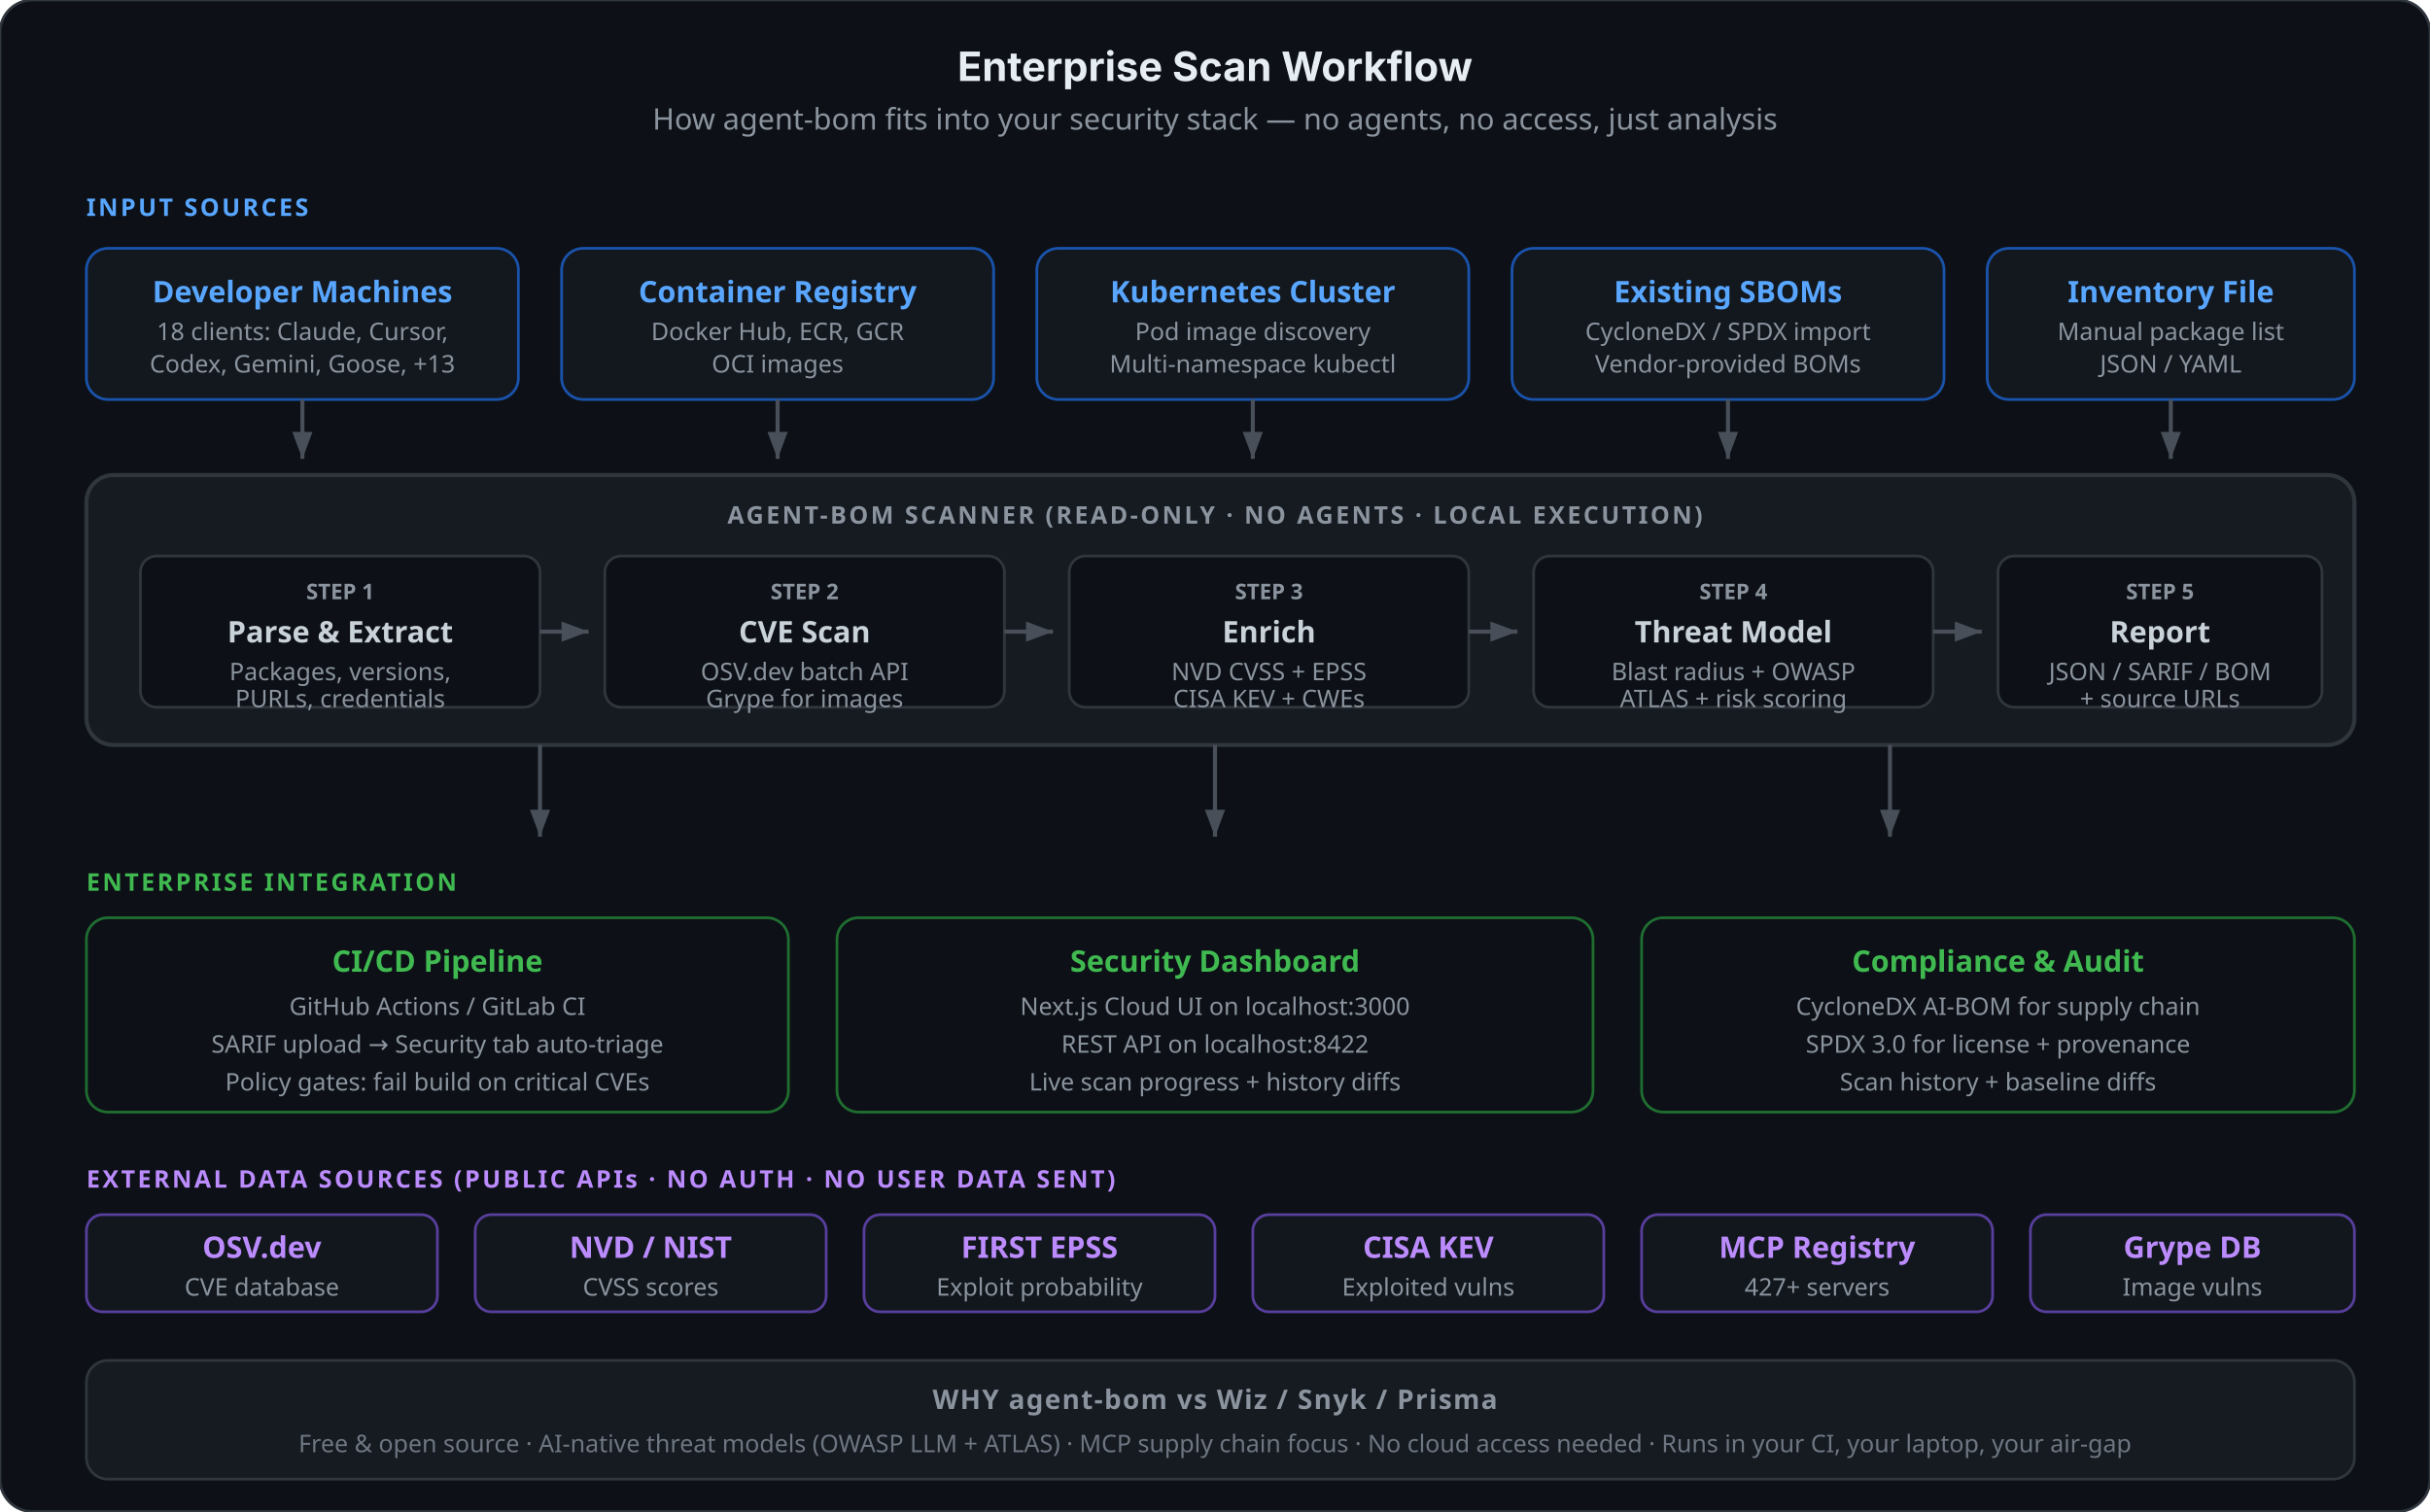
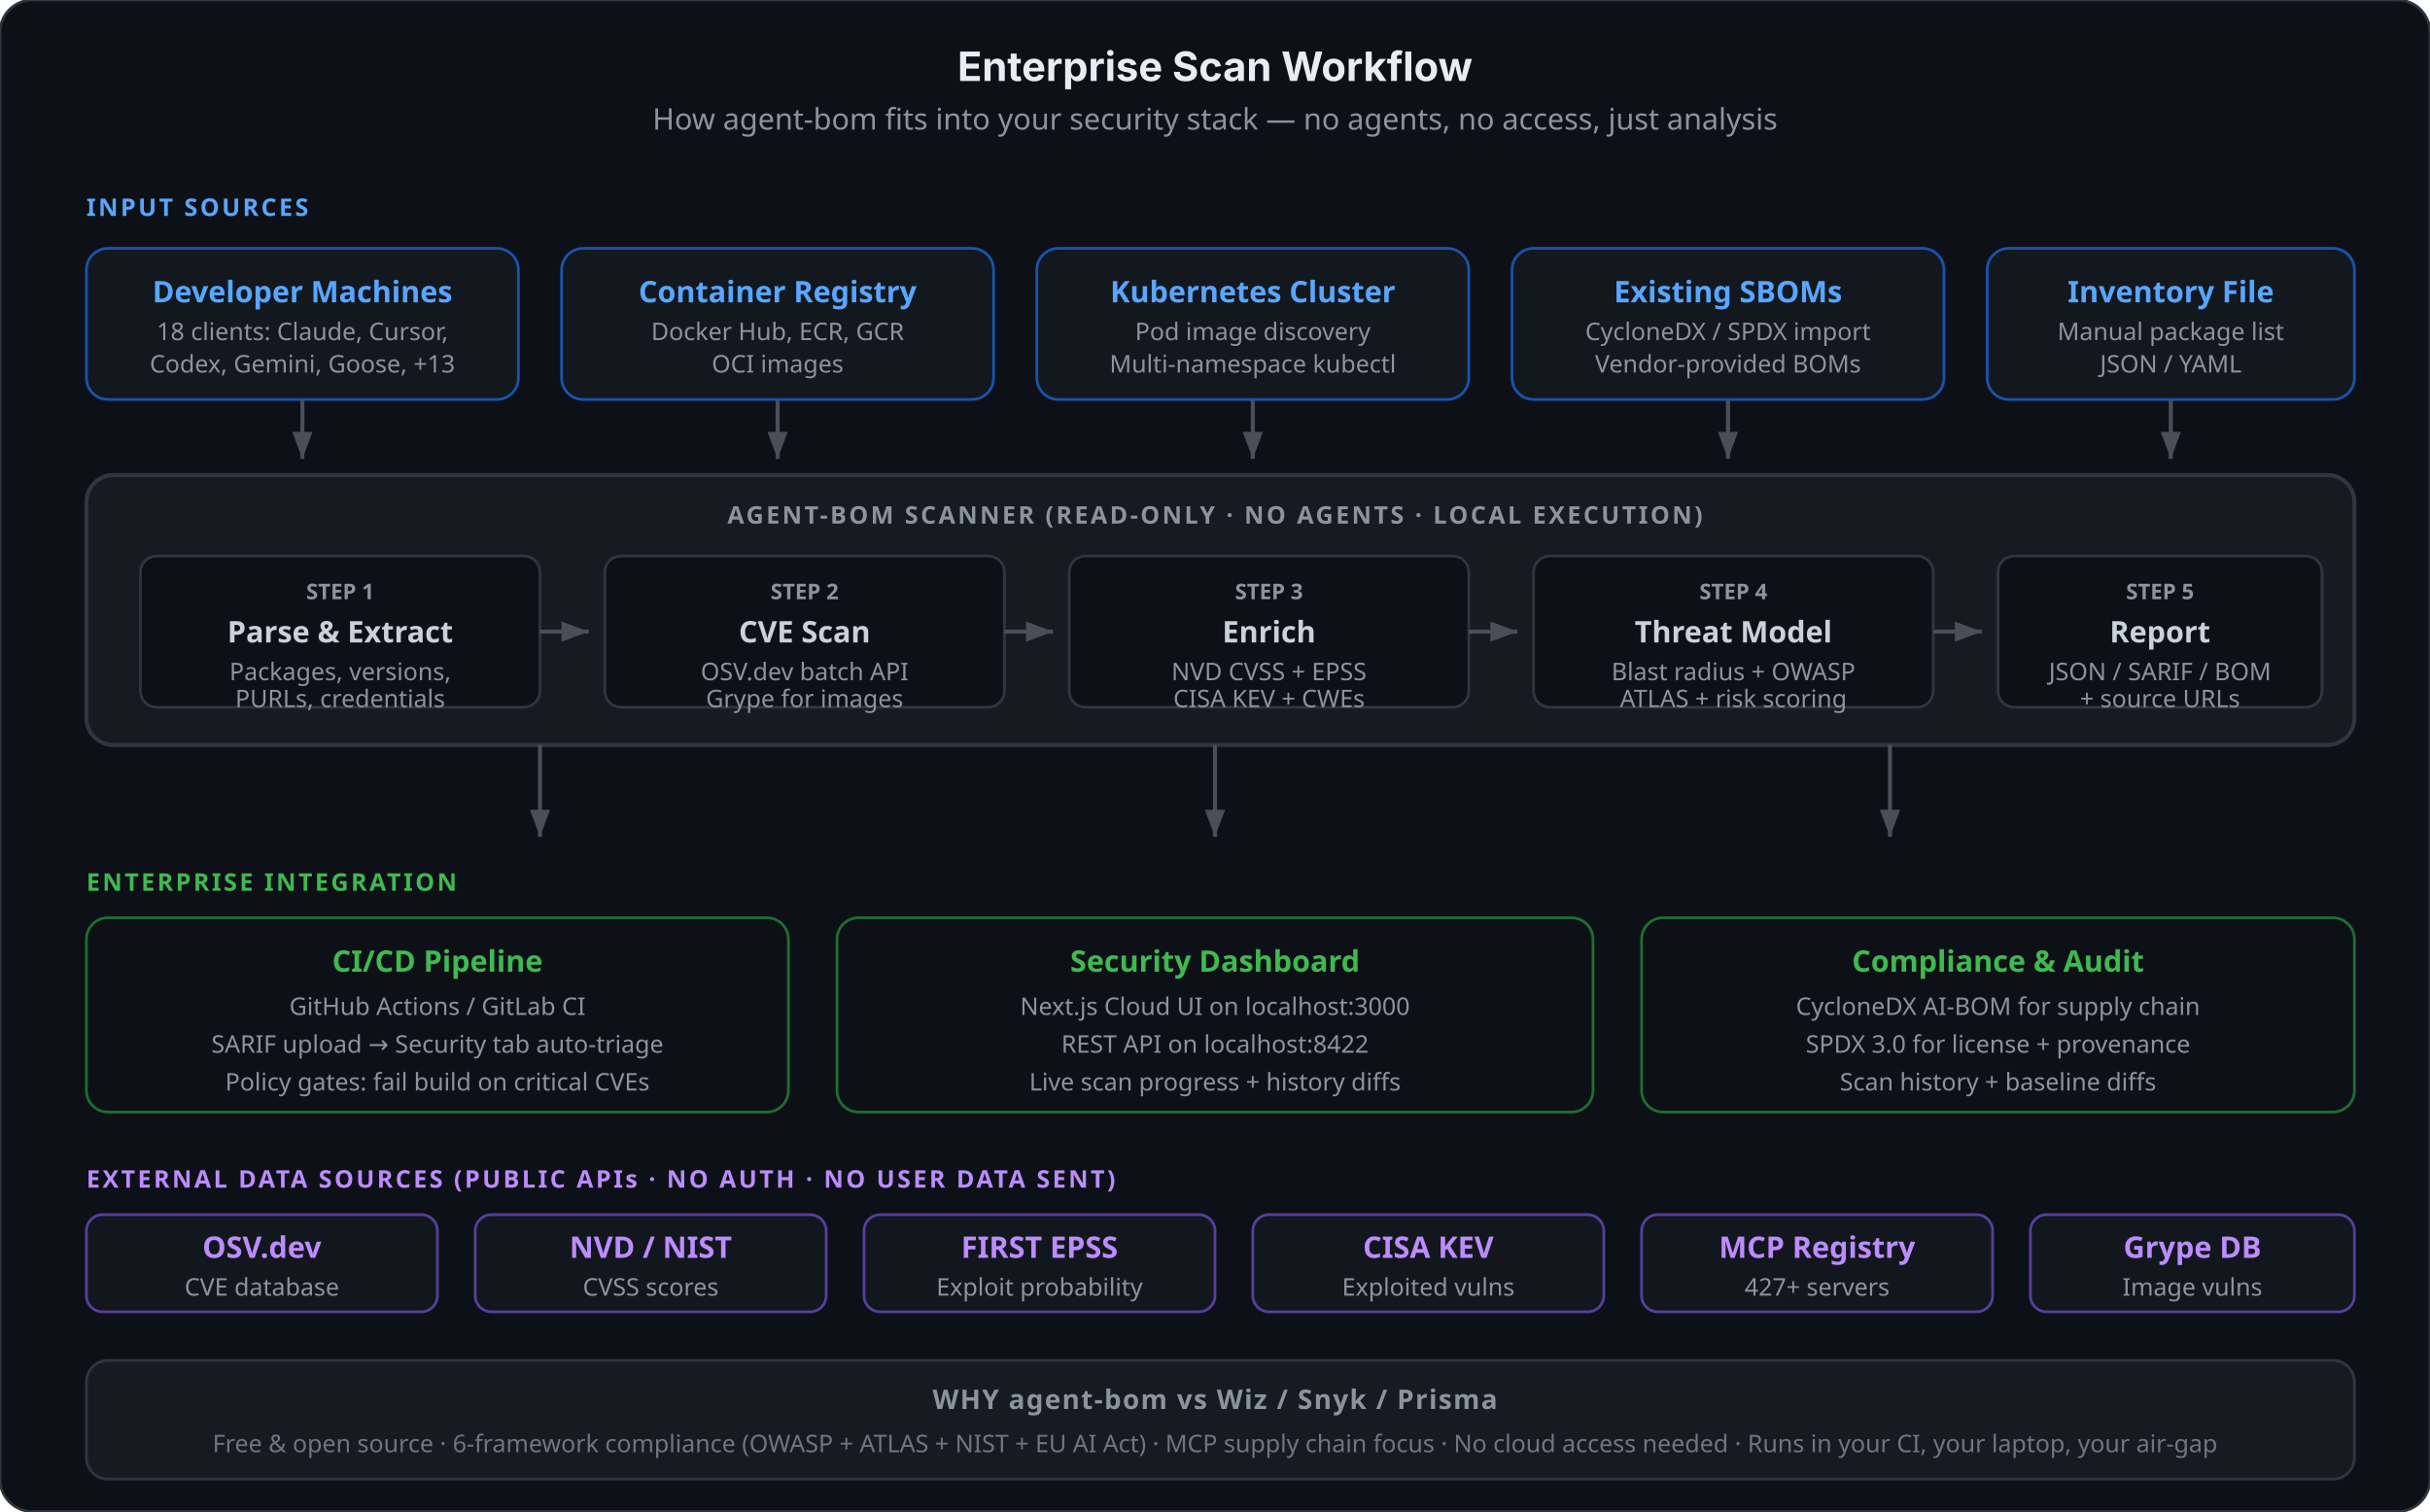
<svg xmlns="http://www.w3.org/2000/svg" viewBox="0 0 900 560" fill="none">
  <style>
    .title { font: 700 15px system-ui, -apple-system, sans-serif; fill: #e6edf3; }
    .subtitle { font: 400 11px system-ui, sans-serif; fill: #8b949e; }
    .phase { font: 700 9px system-ui, sans-serif; letter-spacing: 0.1em; }
    .label { font: 600 11px system-ui, sans-serif; }
    .sub { font: 400 9px system-ui, sans-serif; fill: #8b949e; }
    .badge { font: 600 8px system-ui, sans-serif; }
    .note { font: 400 9px system-ui, sans-serif; fill: #6e7681; }
    .arrow { stroke: #484f58; stroke-width: 1.5; fill: none; }
  </style>
  <defs>
    <marker id="a" viewBox="0 0 8 6" refX="8" refY="3" markerWidth="7" markerHeight="5" orient="auto">
      <path d="M0 0L8 3L0 6Z" fill="#484f58" />
    </marker>
  </defs>
  <rect width="900" height="560" rx="12" fill="#0d1117" stroke="#30363d" stroke-width="1" />
  <text x="450" y="30" text-anchor="middle" class="title">Enterprise Scan Workflow</text>
  <text x="450" y="48" text-anchor="middle" class="subtitle">How agent-bom fits into your security stack — no agents, no access, just analysis</text>
  <text x="32" y="80" class="phase" fill="#58a6ff">INPUT SOURCES</text>
  <rect x="32" y="92" width="160" height="56" rx="8" fill="#161b22" stroke="#1f6feb" stroke-width="1" opacity="0.7" />
  <text x="112" y="112" text-anchor="middle" class="label" fill="#58a6ff">Developer Machines</text>
  <text x="112" y="126" text-anchor="middle" class="sub">18 clients: Claude, Cursor,</text>
  <text x="112" y="138" text-anchor="middle" class="sub">Codex, Gemini, Goose, +13</text>
  <rect x="208" y="92" width="160" height="56" rx="8" fill="#161b22" stroke="#1f6feb" stroke-width="1" opacity="0.7" />
  <text x="288" y="112" text-anchor="middle" class="label" fill="#58a6ff">Container Registry</text>
  <text x="288" y="126" text-anchor="middle" class="sub">Docker Hub, ECR, GCR</text>
  <text x="288" y="138" text-anchor="middle" class="sub">OCI images</text>
  <rect x="384" y="92" width="160" height="56" rx="8" fill="#161b22" stroke="#1f6feb" stroke-width="1" opacity="0.7" />
  <text x="464" y="112" text-anchor="middle" class="label" fill="#58a6ff">Kubernetes Cluster</text>
  <text x="464" y="126" text-anchor="middle" class="sub">Pod image discovery</text>
  <text x="464" y="138" text-anchor="middle" class="sub">Multi-namespace kubectl</text>
  <rect x="560" y="92" width="160" height="56" rx="8" fill="#161b22" stroke="#1f6feb" stroke-width="1" opacity="0.7" />
  <text x="640" y="112" text-anchor="middle" class="label" fill="#58a6ff">Existing SBOMs</text>
  <text x="640" y="126" text-anchor="middle" class="sub">CycloneDX / SPDX import</text>
  <text x="640" y="138" text-anchor="middle" class="sub">Vendor-provided BOMs</text>
  <rect x="736" y="92" width="136" height="56" rx="8" fill="#161b22" stroke="#1f6feb" stroke-width="1" opacity="0.7" />
  <text x="804" y="112" text-anchor="middle" class="label" fill="#58a6ff">Inventory File</text>
  <text x="804" y="126" text-anchor="middle" class="sub">Manual package list</text>
  <text x="804" y="138" text-anchor="middle" class="sub">JSON / YAML</text>
  <line x1="112" y1="148" x2="112" y2="170" class="arrow" marker-end="url(#a)" />
  <line x1="288" y1="148" x2="288" y2="170" class="arrow" marker-end="url(#a)" />
  <line x1="464" y1="148" x2="464" y2="170" class="arrow" marker-end="url(#a)" />
  <line x1="640" y1="148" x2="640" y2="170" class="arrow" marker-end="url(#a)" />
  <line x1="804" y1="148" x2="804" y2="170" class="arrow" marker-end="url(#a)" />
  <rect x="32" y="176" width="840" height="100" rx="10" fill="#161b22" stroke="#30363d" stroke-width="1.5" />
  <text x="450" y="194" text-anchor="middle" class="phase" fill="#8b949e">AGENT-BOM SCANNER (READ-ONLY · NO AGENTS · LOCAL EXECUTION)</text>
  <rect x="52" y="206" width="148" height="56" rx="6" fill="#0d1117" stroke="#30363d" stroke-width="1" />
  <text x="126" y="222" text-anchor="middle" class="badge" fill="#8b949e">STEP 1</text>
  <text x="126" y="238" text-anchor="middle" class="label" fill="#c9d1d9">Parse &amp; Extract</text>
  <text x="126" y="252" text-anchor="middle" class="sub">Packages, versions,</text>
  <text x="126" y="262" text-anchor="middle" class="sub">PURLs, credentials</text>
  <line x1="200" y1="234" x2="218" y2="234" class="arrow" marker-end="url(#a)" />
  <rect x="224" y="206" width="148" height="56" rx="6" fill="#0d1117" stroke="#30363d" stroke-width="1" />
  <text x="298" y="222" text-anchor="middle" class="badge" fill="#8b949e">STEP 2</text>
  <text x="298" y="238" text-anchor="middle" class="label" fill="#c9d1d9">CVE Scan</text>
  <text x="298" y="252" text-anchor="middle" class="sub">OSV.dev batch API</text>
  <text x="298" y="262" text-anchor="middle" class="sub">Grype for images</text>
  <line x1="372" y1="234" x2="390" y2="234" class="arrow" marker-end="url(#a)" />
  <rect x="396" y="206" width="148" height="56" rx="6" fill="#0d1117" stroke="#30363d" stroke-width="1" />
  <text x="470" y="222" text-anchor="middle" class="badge" fill="#8b949e">STEP 3</text>
  <text x="470" y="238" text-anchor="middle" class="label" fill="#c9d1d9">Enrich</text>
  <text x="470" y="252" text-anchor="middle" class="sub">NVD CVSS + EPSS</text>
  <text x="470" y="262" text-anchor="middle" class="sub">CISA KEV + CWEs</text>
  <line x1="544" y1="234" x2="562" y2="234" class="arrow" marker-end="url(#a)" />
  <rect x="568" y="206" width="148" height="56" rx="6" fill="#0d1117" stroke="#30363d" stroke-width="1" />
  <text x="642" y="222" text-anchor="middle" class="badge" fill="#8b949e">STEP 4</text>
  <text x="642" y="238" text-anchor="middle" class="label" fill="#c9d1d9">Threat Model</text>
  <text x="642" y="252" text-anchor="middle" class="sub">Blast radius + OWASP</text>
  <text x="642" y="262" text-anchor="middle" class="sub">ATLAS + risk scoring</text>
  <line x1="716" y1="234" x2="734" y2="234" class="arrow" marker-end="url(#a)" />
  <rect x="740" y="206" width="120" height="56" rx="6" fill="#0d1117" stroke="#30363d" stroke-width="1" />
  <text x="800" y="222" text-anchor="middle" class="badge" fill="#8b949e">STEP 5</text>
  <text x="800" y="238" text-anchor="middle" class="label" fill="#c9d1d9">Report</text>
  <text x="800" y="252" text-anchor="middle" class="sub">JSON / SARIF / BOM</text>
  <text x="800" y="262" text-anchor="middle" class="sub">+ source URLs</text>
  <line x1="200" y1="276" x2="200" y2="310" class="arrow" marker-end="url(#a)" />
  <line x1="450" y1="276" x2="450" y2="310" class="arrow" marker-end="url(#a)" />
  <line x1="700" y1="276" x2="700" y2="310" class="arrow" marker-end="url(#a)" />
  <text x="32" y="330" class="phase" fill="#3fb950">ENTERPRISE INTEGRATION</text>
  <rect x="32" y="340" width="260" height="72" rx="8" fill="#0d1117" stroke="#238636" stroke-width="1" opacity="0.8" />
  <text x="162" y="360" text-anchor="middle" class="label" fill="#3fb950">CI/CD Pipeline</text>
  <text x="162" y="376" text-anchor="middle" class="sub">GitHub Actions / GitLab CI</text>
  <text x="162" y="390" text-anchor="middle" class="sub">SARIF upload → Security tab auto-triage</text>
  <text x="162" y="404" text-anchor="middle" class="sub">Policy gates: fail build on critical CVEs</text>
  <rect x="310" y="340" width="280" height="72" rx="8" fill="#0d1117" stroke="#238636" stroke-width="1" opacity="0.8" />
  <text x="450" y="360" text-anchor="middle" class="label" fill="#3fb950">Security Dashboard</text>
  <text x="450" y="376" text-anchor="middle" class="sub">Next.js Cloud UI on localhost:3000</text>
  <text x="450" y="390" text-anchor="middle" class="sub">REST API on localhost:8422</text>
  <text x="450" y="404" text-anchor="middle" class="sub">Live scan progress + history diffs</text>
  <rect x="608" y="340" width="264" height="72" rx="8" fill="#0d1117" stroke="#238636" stroke-width="1" opacity="0.8" />
  <text x="740" y="360" text-anchor="middle" class="label" fill="#3fb950">Compliance &amp; Audit</text>
  <text x="740" y="376" text-anchor="middle" class="sub">CycloneDX AI-BOM for supply chain</text>
  <text x="740" y="390" text-anchor="middle" class="sub">SPDX 3.0 for license + provenance</text>
  <text x="740" y="404" text-anchor="middle" class="sub">Scan history + baseline diffs</text>
  <text x="32" y="440" class="phase" fill="#bc8cff">EXTERNAL DATA SOURCES (PUBLIC APIs · NO AUTH · NO USER DATA SENT)</text>
  <rect x="32" y="450" width="130" height="36" rx="6" fill="#161b22" stroke="#8b5cf6" stroke-width="1" opacity="0.6" />
  <text x="97" y="466" text-anchor="middle" class="label" fill="#bc8cff">OSV.dev</text>
  <text x="97" y="480" text-anchor="middle" class="sub">CVE database</text>
  <rect x="176" y="450" width="130" height="36" rx="6" fill="#161b22" stroke="#8b5cf6" stroke-width="1" opacity="0.6" />
  <text x="241" y="466" text-anchor="middle" class="label" fill="#bc8cff">NVD / NIST</text>
  <text x="241" y="480" text-anchor="middle" class="sub">CVSS scores</text>
  <rect x="320" y="450" width="130" height="36" rx="6" fill="#161b22" stroke="#8b5cf6" stroke-width="1" opacity="0.6" />
  <text x="385" y="466" text-anchor="middle" class="label" fill="#bc8cff">FIRST EPSS</text>
  <text x="385" y="480" text-anchor="middle" class="sub">Exploit probability</text>
  <rect x="464" y="450" width="130" height="36" rx="6" fill="#161b22" stroke="#8b5cf6" stroke-width="1" opacity="0.6" />
  <text x="529" y="466" text-anchor="middle" class="label" fill="#bc8cff">CISA KEV</text>
  <text x="529" y="480" text-anchor="middle" class="sub">Exploited vulns</text>
  <rect x="608" y="450" width="130" height="36" rx="6" fill="#161b22" stroke="#8b5cf6" stroke-width="1" opacity="0.6" />
  <text x="673" y="466" text-anchor="middle" class="label" fill="#bc8cff">MCP Registry</text>
  <text x="673" y="480" text-anchor="middle" class="sub">427+ servers</text>
  <rect x="752" y="450" width="120" height="36" rx="6" fill="#161b22" stroke="#8b5cf6" stroke-width="1" opacity="0.6" />
  <text x="812" y="466" text-anchor="middle" class="label" fill="#bc8cff">Grype DB</text>
  <text x="812" y="480" text-anchor="middle" class="sub">Image vulns</text>
  <rect x="32" y="504" width="840" height="44" rx="8" fill="#161b22" stroke="#30363d" stroke-width="1" />
  <text x="450" y="522" text-anchor="middle" font-family="system-ui, sans-serif" font-size="10" font-weight="700" fill="#8b949e" letter-spacing="0.05em">WHY agent-bom vs Wiz / Snyk / Prisma</text>
-   <text x="450" y="538" text-anchor="middle" class="note">Free &amp; open source  ·  AI-native threat models (OWASP LLM + ATLAS)  ·  MCP supply chain focus  ·  No cloud access needed  ·  Runs in your CI, your laptop, your air-gap</text>
+   <text x="450" y="538" text-anchor="middle" class="note">Free &amp; open source  ·  6-framework compliance (OWASP + ATLAS + NIST + EU AI Act)  ·  MCP supply chain focus  ·  No cloud access needed  ·  Runs in your CI, your laptop, your air-gap</text>
</svg>
